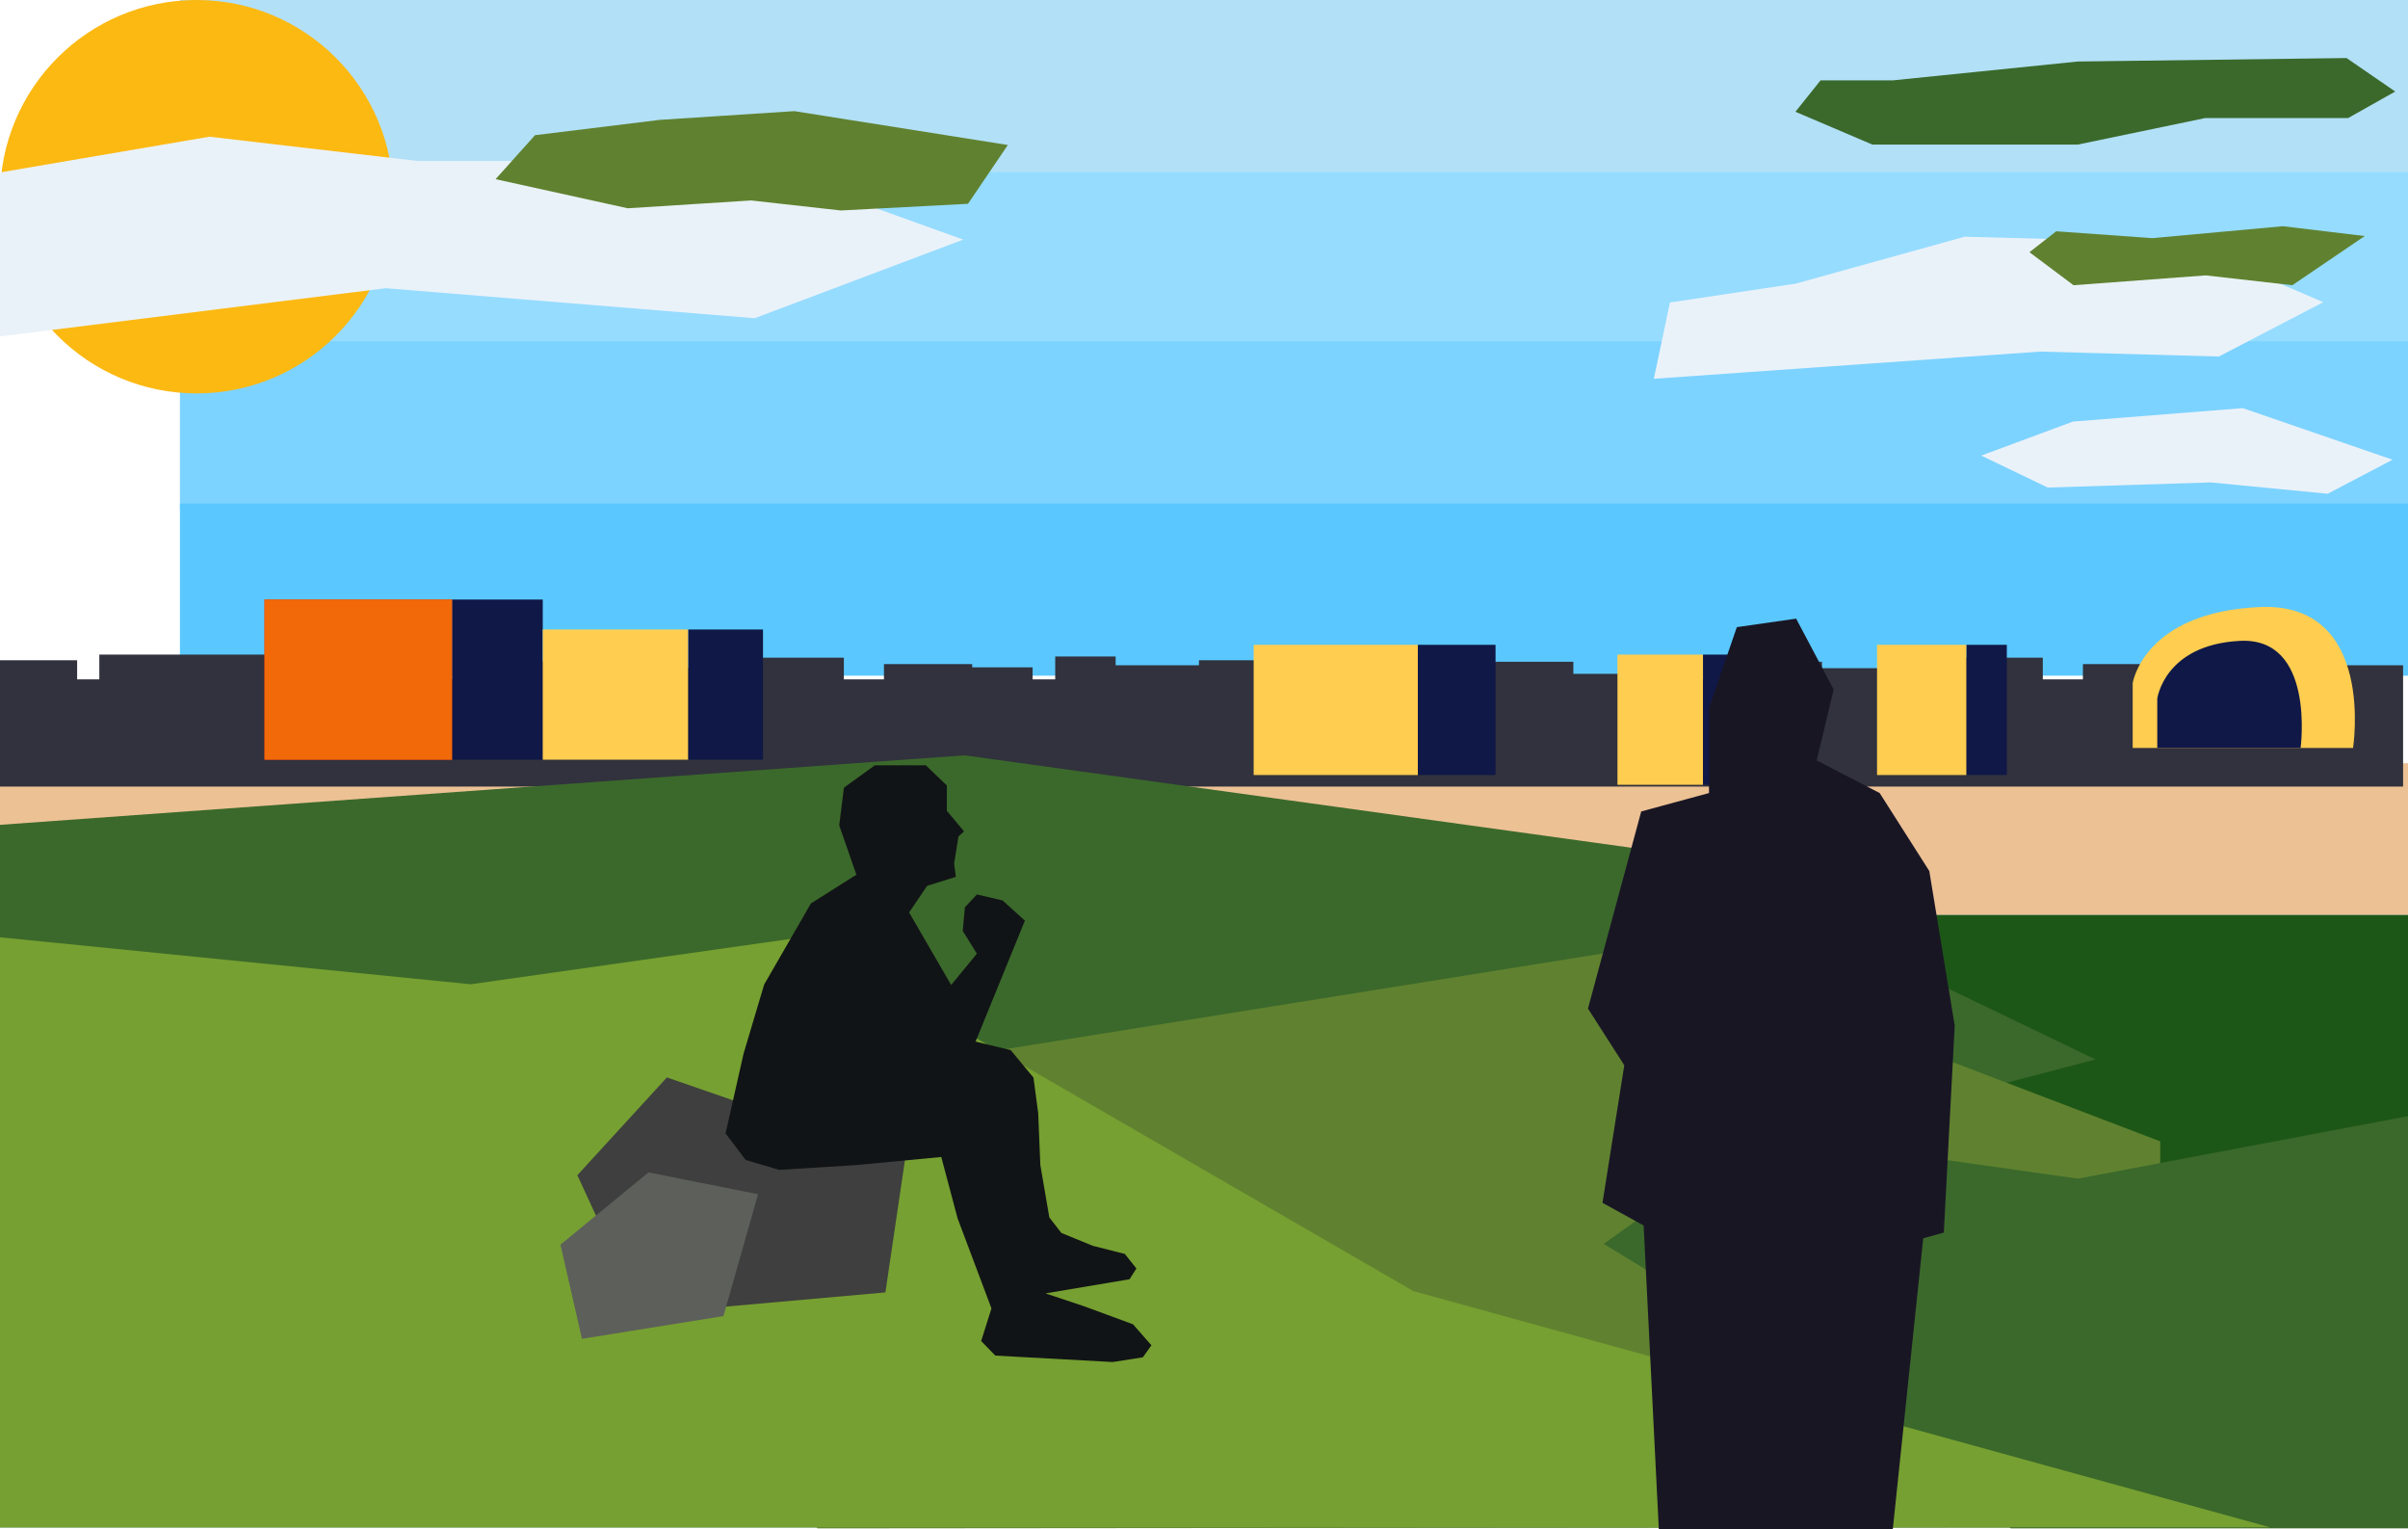
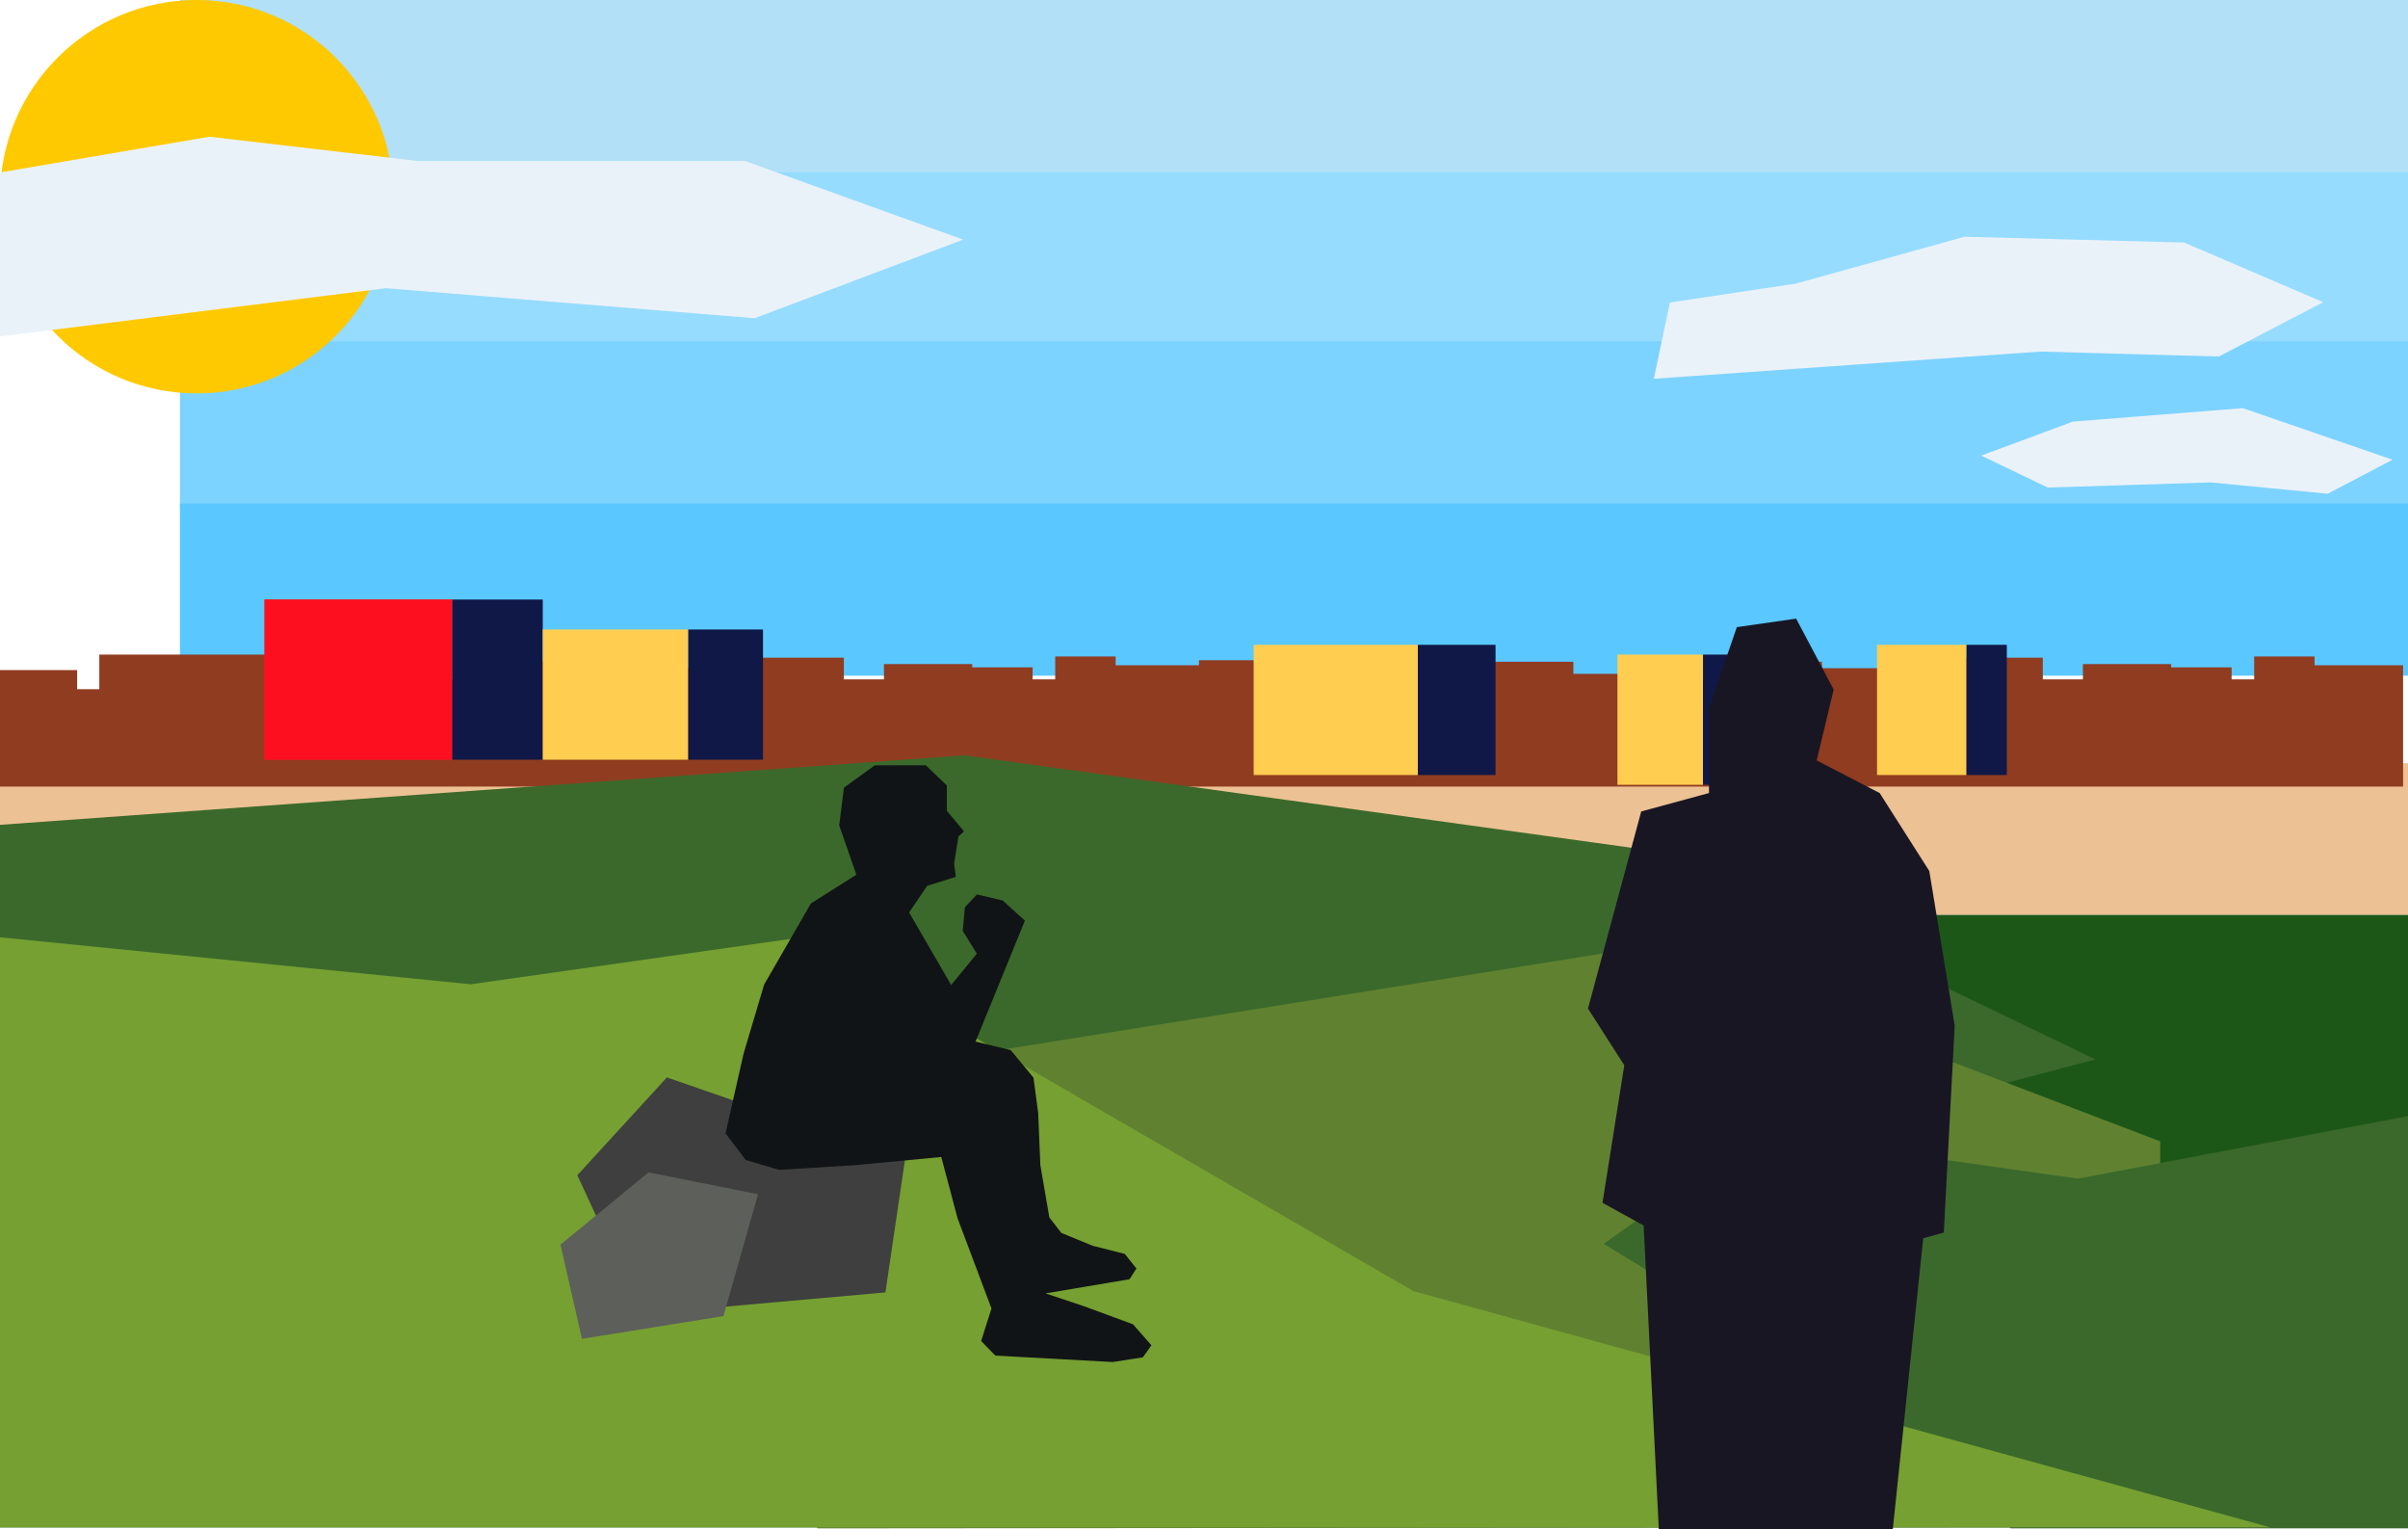
<svg xmlns="http://www.w3.org/2000/svg" width="2449" height="1554">
  <g fill="none" fill-rule="evenodd">
    <path fill="#7DD3FF" d="M183 518h2466V343H183z" />
    <path fill="#96DCFF" d="M183 347h2466V172H183z" />
    <path fill="#5AC8FF" d="M183 687h2466V512H183z" />
    <path fill="#B2E0F7" d="M183 175.001h2466v-175H183z" />
    <path fill="#1D5717" d="M0 1553h2459V930H0z" />
    <path fill="#ECC194" d="M0 930h2459V776H0z" />
-     <circle cx="200" cy="200" r="200" fill="#FCB912" />
+     <circle cx="200" cy="200" r="200" fill="#FFC900" />
    <path fill="#EAF2F9" d="M0 175.332v166.75l392.371-49.042 375.15 30.516 212.048-79.924-221.843-79.924H424.985L212.97 139zM1826.229 288.41l-127.855 19.146L1682 385.1l392.94-27.627 181.655 5.025 106.194-55.254-141.481-60.645-223.218-5.909zM2280.995 415l-172.66 13.629L2015 463.223l67.663 32.5 165.666-5.242 118.993 11.53 65.945-34.593z" />
-     <path fill="#31323D" d="M2354.011 676.426v-8.934h-61.47v23.263H2269.6v-12.23h-61.47v-3.29h-89.758v15.52h-40.769v-22.049h-137.408v10.678h-87.196v-6.533h-87.204v17.904h-106.427v-5.615h-59.22v-12.289h-91.577v-7.286h-188.187v25.19h-22.556v-19.434h-78.451v5.105h-84.737v-8.934h-61.47v23.263h-22.947v-12.23h-61.465v-3.29H899v15.52h-40.774v-22.049H720.821v10.678h-87.2v-6.533h-87.2v17.904H439.994v-5.615h-59.22v-12.289h-91.58v-7.286H101.01v25.19H78.45v-19.434H-.002V799.75h2444V676.426z" />
+     <path fill="#903C20" d="M2354.011 676.426v-8.934h-61.47v23.263H2269.6v-12.23h-61.47v-3.29h-89.758v15.52h-40.769v-22.049h-137.408v10.678h-87.196v-6.533h-87.204v17.904h-106.427v-5.615h-59.22v-12.289h-91.577v-7.286h-188.187v25.19h-22.556v-19.434h-78.451v5.105h-84.737v-8.934h-61.47v23.263h-22.947v-12.23h-61.465v-3.29H899v15.52h-40.774v-22.049H720.821v10.678h-87.2v-6.533h-87.2v17.904H439.994v-5.615h-59.22v-12.289h-91.58v-7.286H101.01v35.19H78.45v-19.434H-.006V799.75h2444V676.426z" />
    <path fill="#E7281F" d="M269 772.435h191V609.597H269z" />
-     <path fill="#608230" d="M2321.752 230l-132.877 12.144-97.658-6.983L2064 256.428 2108.827 290l134.478-10 88.05 10L2405 240zM764.006 203.81L855.111 214l129.372-6.773 40.517-59.8L807.878 113l-136.865 8.874-126.885 15.581L504 182.18l134.444 29.593z" />
-     <path fill="#3B692B" d="M2113.154 62.55l-188.148 19.16h-73.458L1826 113.646 1904.244 147h208.91l129.628-26.966h145.312L2436 93.067 2386.497 59z" />
-     <path fill="##CD181A" d="M2029 1394h168V0h-168z" />
-     <path fill="#F16908" d="M269 772.435h191V609.597H269z" />
+     <path fill="#FD0F1F" d="M269 772.435h191V609.597H269z" />
    <path fill="#101847" d="M460 772.435h92V609.597h-92z" />
    <path fill="#FFCD50" d="M552 772.435h148V640.048H552z" />
    <path fill="#101847" d="M700 772.435h76V640.048h-76z" />
    <path fill="#FFCD50" d="M1275 788.01h167V655.623h-167z" />
    <path fill="#101847" d="M1442 788.01h79V655.623h-79z" />
    <path fill="#FFCD50" d="M1909 788.01h91V655.623h-91z" />
    <path fill="#101847" d="M2000 788.01h41V655.623h-41z" />
    <path fill="#FFCD50" d="M1645 797.952h87V665.565h-87z" />
    <path fill="#101847" d="M1732 797.952h44V665.565h-44z" />
    <path fill="#3B692B" d="M0 838.657v326.05l702.33 37.636 494.175-37.635L1522.44 1266l133.399-63.657L2131 1077.16l-437.312-210.407L981.094 768z" />
    <path fill="#608230" d="M903.72 1085.76L646 1252.669 831.346 1554 2197 1552.841v-392.337L1676.878 962z" />
    <path fill="#3B692B" d="M2113.37 1198.374l-325.684-45.944L1631 1264.733l262.099 159.947L2045 1554h414v-421z" />
    <path fill="#76A031" d="M478.737 1000.758L0 953v600h2309l-871.52-240.22L815.594 953z" />
    <path fill="#191624" d="M1629.77 1222.97l41.854 23.068 36.163 723.543 173.98-1.311 74.222-709.263 20.929-5.761L1988 1042.758l-25.852-157.138-50.475-79.296-64.013-33.155 17.236-72.09L1826.735 629l-60.321 8.649-28.31 82.175v86.5l-68.941 18.744L1615 1025.46l36.93 57.665z" />
-     <path d="M2169 760.51v-65.935s10.85-72.088 129.224-77.364c118.375-5.274 94.878 143.3 94.878 143.3h-224.103z" fill="#FFCD50" />
-     <path d="M2194 760.51V710.4s7.057-54.789 84.052-58.798 61.713 108.908 61.713 108.908H2194z" fill="#101847" />
    <path fill="#3E3F3E" d="M920.383 1179.298l-242.138-83.813-91.056 99.408 65.101 141.233 248.177-22.063z" />
    <path fill="#5D5F5B" d="M591.876 1361.248l143.89-23.11 35.209-123.913-111.404-22.22L570 1265.528z" />
    <path fill="#111416" d="M870.948 889.374l-17.45-50.159 4.802-38.385 31.403-22.674h51.907l21.368 20.494v25.728l17.44 20.936-5.666 5.243-4.36 27.476 1.739 13.521-29.224 9.17-18.314 27.035 42.754 73.708 26.16-31.845-14.386-23.116 2.18-23.98 12.207-13.09 26.17 6.108 22.674 20.503-50.15 122.993 35.763 8.72 23.116 27.926 4.801 36.196 2.18 52.78 9.153 53.205 12.224 15.71 31.836 13.08 32.719 8.288 11.774 14.828-6.982 10.91-85.49 14.386 39.25 13.09 49.736 18.314 18.755 21.377-8.729 12.215-30.538 4.793-119.507-6.54-14.395-14.829 10.476-33.15-34.466-91.598-16.575-62.366-87.23 8.287-77.634 4.802-34.025-10.044-20.494-27.043 18.314-81.122 20.936-70.23 47.537-82.427z" />
  </g>
</svg>
